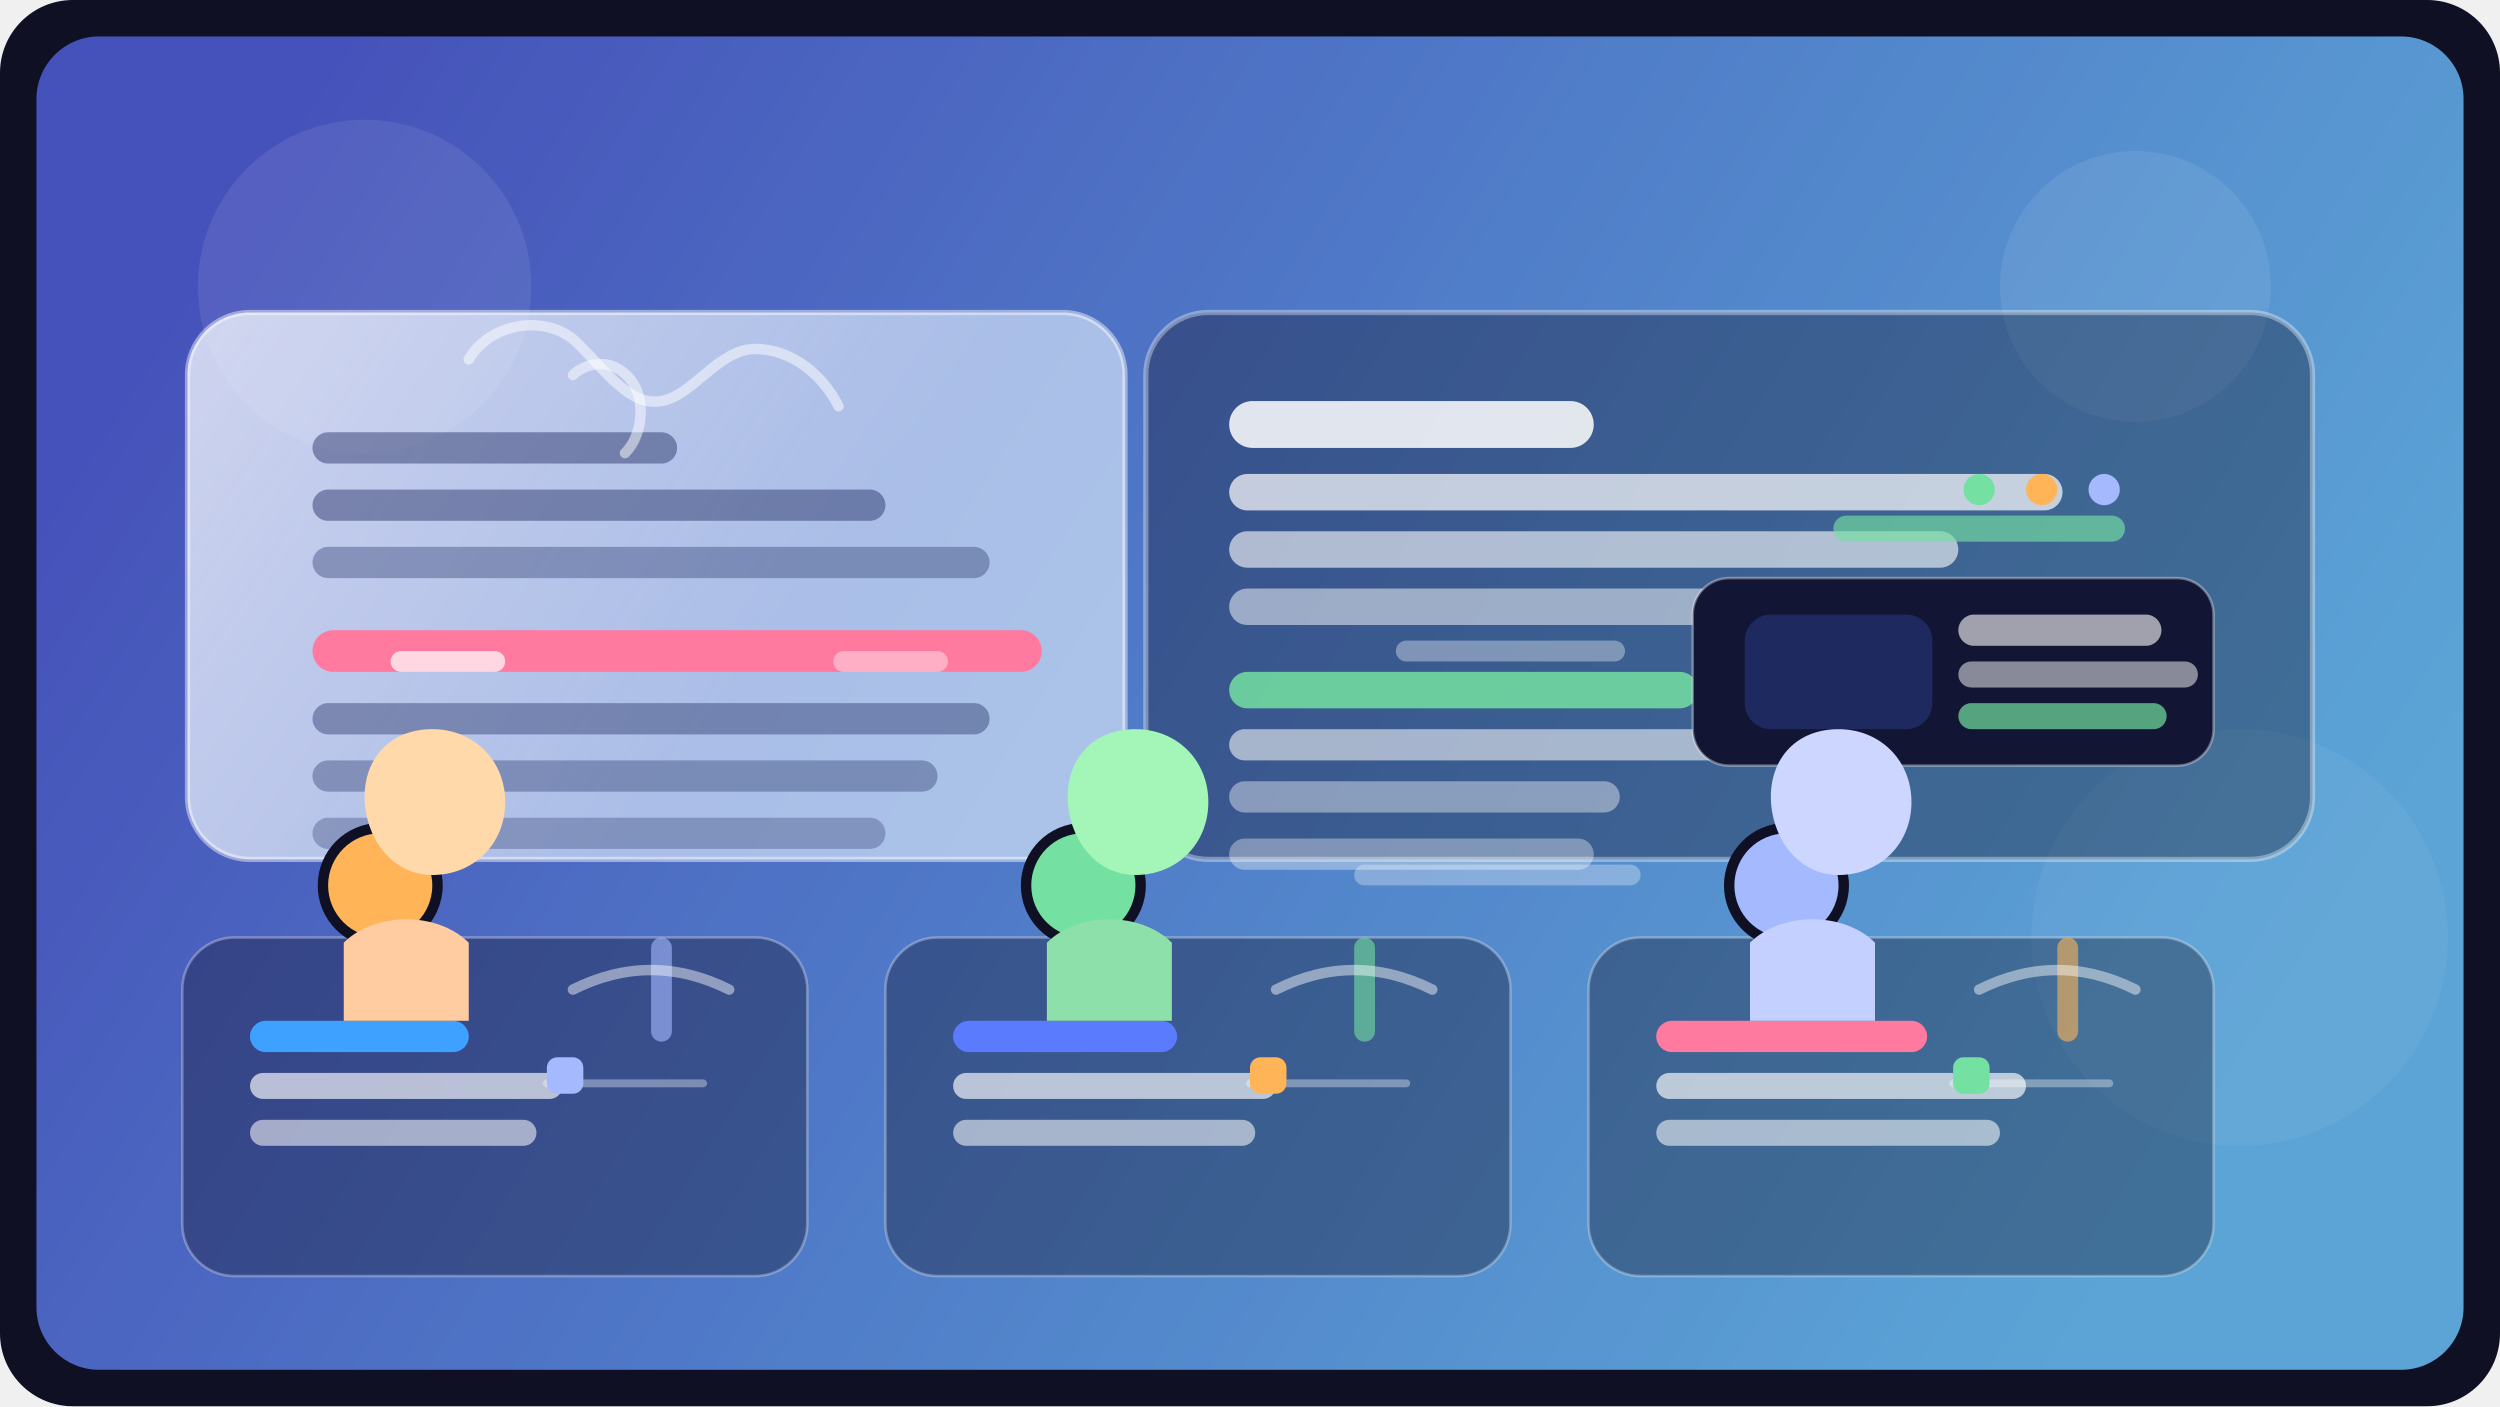
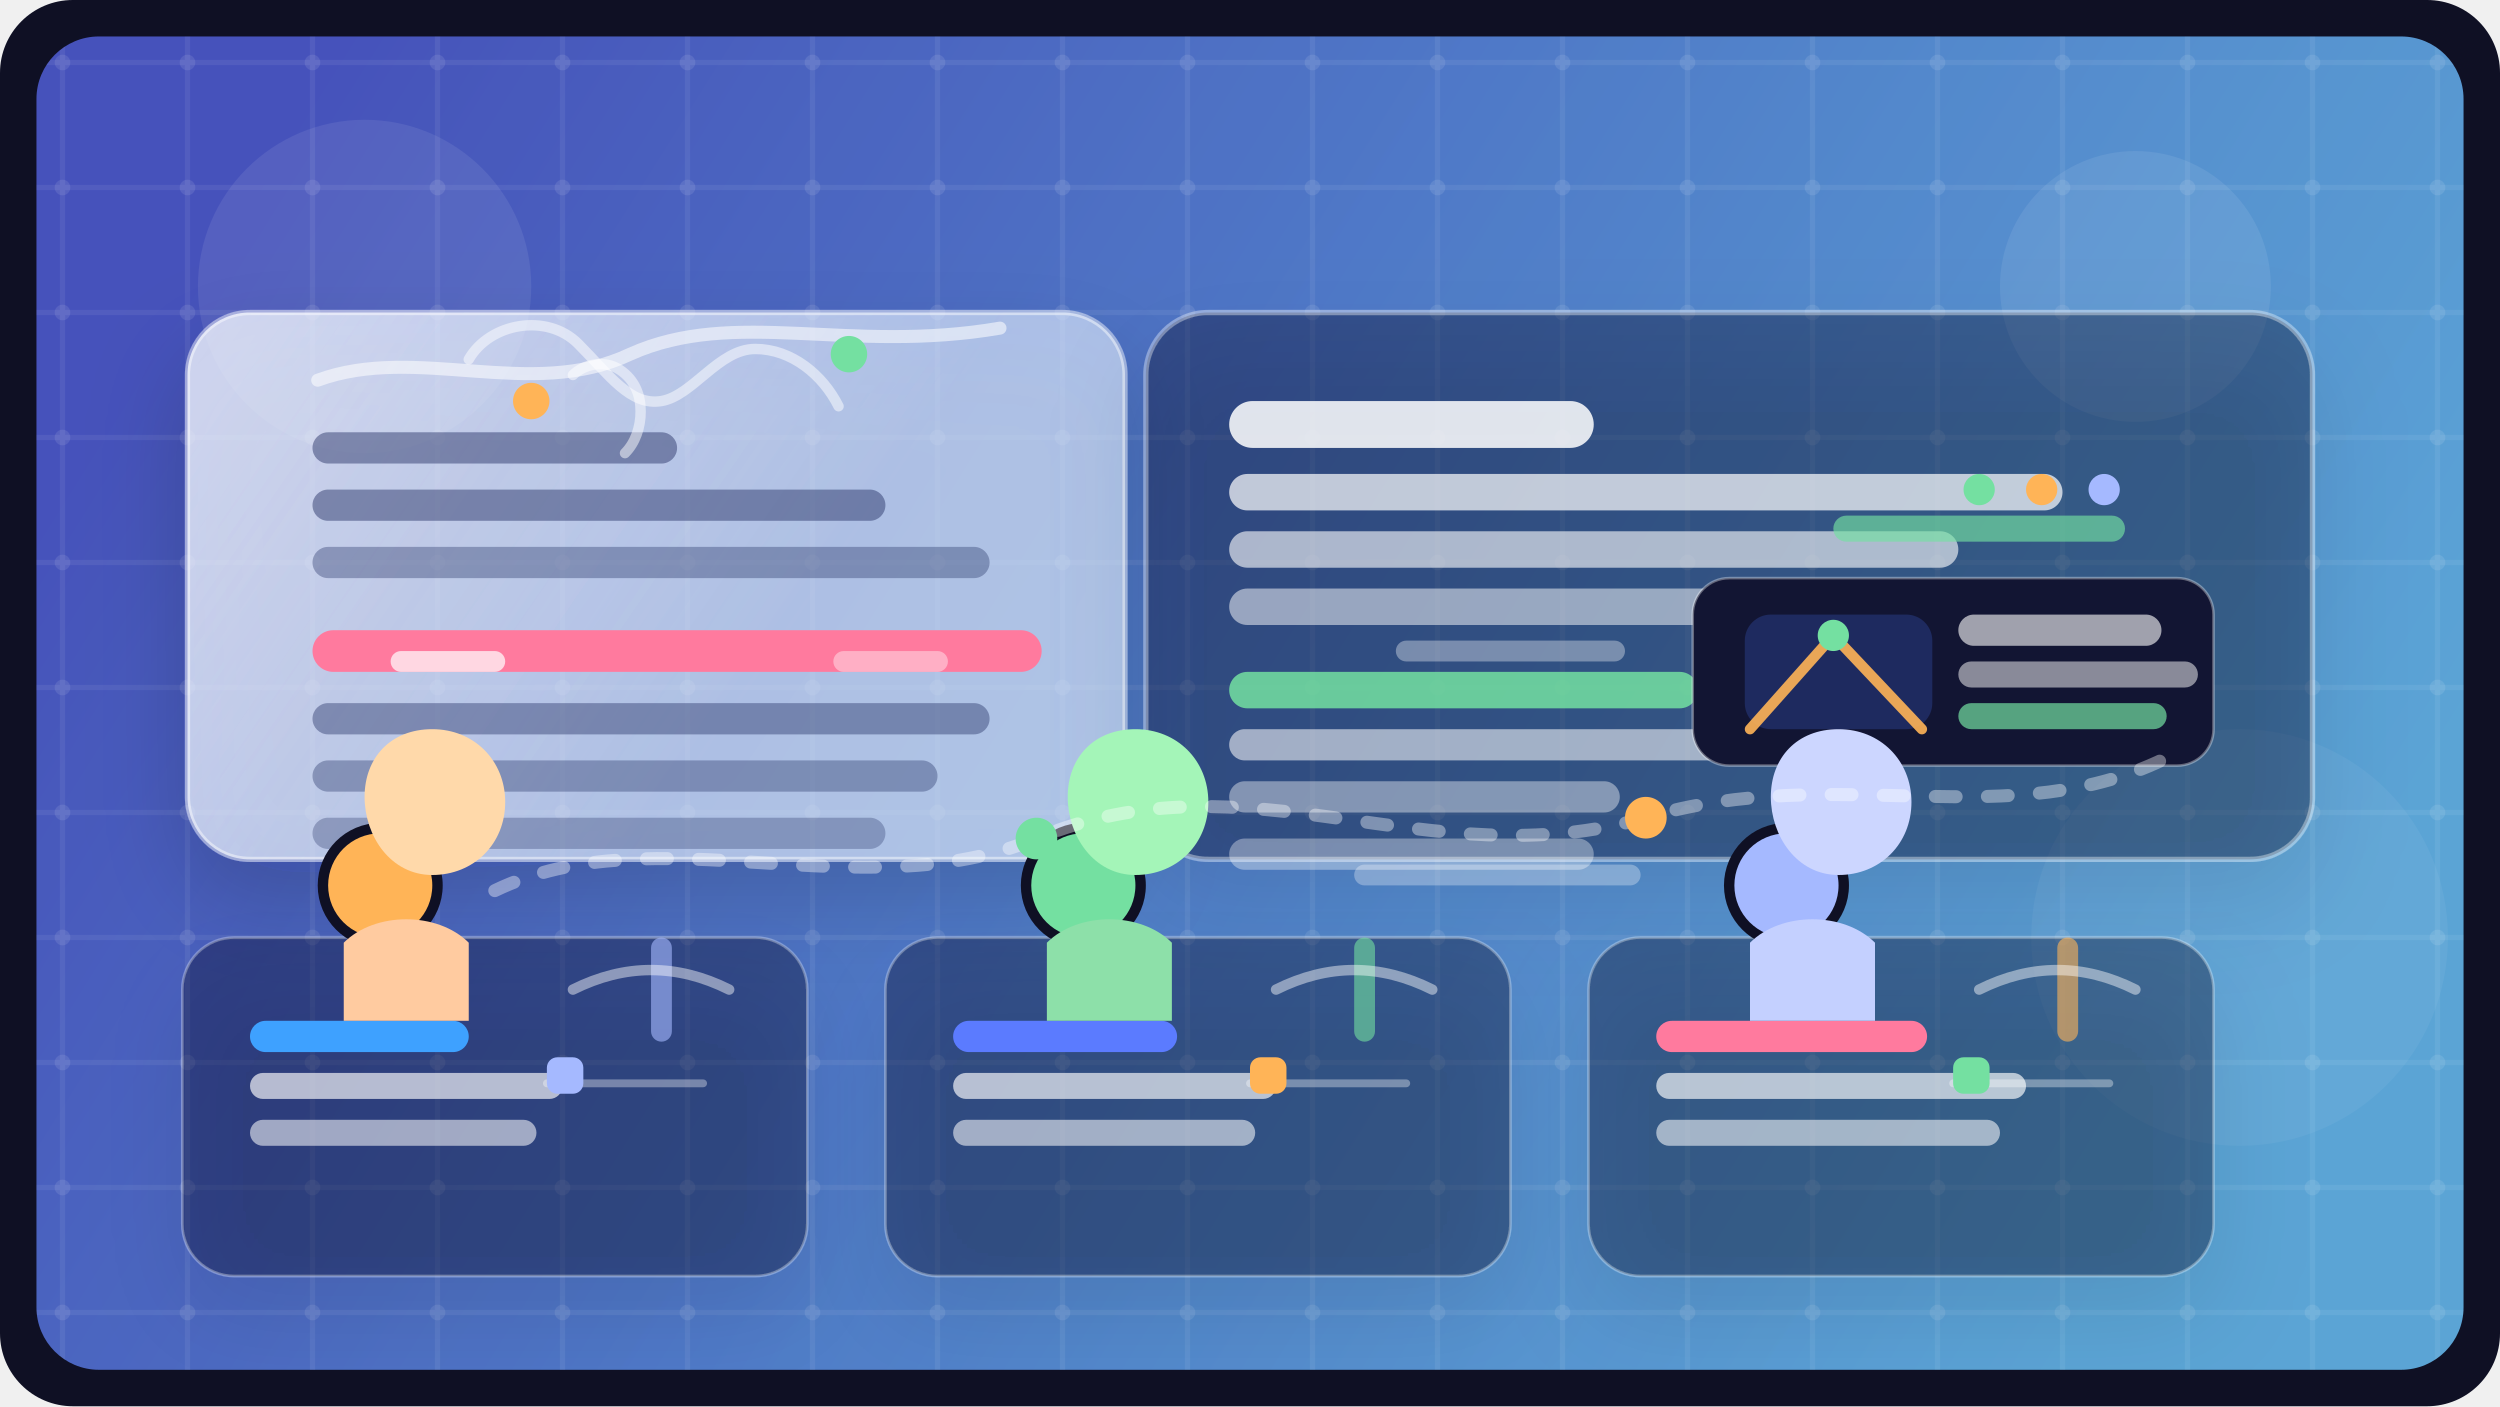
<svg xmlns="http://www.w3.org/2000/svg" width="960" height="540" viewBox="0 0 960 540" fill="none">
  <defs>
    <linearGradient id="bg" x1="120" y1="40" x2="820" y2="480" gradientUnits="userSpaceOnUse">
      <stop stop-color="#4E5CCF" stop-opacity="0.95" />
      <stop offset="1" stop-color="#6CC7FF" stop-opacity="0.88" />
    </linearGradient>
    <linearGradient id="glass" x1="0" y1="0" x2="320" y2="220" gradientUnits="userSpaceOnUse">
      <stop stop-color="#FFFFFF" stop-opacity="0.85" />
      <stop offset="1" stop-color="#E8F3FF" stop-opacity="0.6" />
    </linearGradient>
    <linearGradient id="accent" x1="0" y1="0" x2="0" y2="120" gradientUnits="userSpaceOnUse">
      <stop stop-color="#FFB457" />
      <stop offset="1" stop-color="#FF7A9E" />
    </linearGradient>
    <linearGradient id="accent2" x1="0" y1="0" x2="0" y2="140" gradientUnits="userSpaceOnUse">
      <stop stop-color="#74E0A1" />
      <stop offset="1" stop-color="#3EA1FF" />
    </linearGradient>
    <linearGradient id="accent3" x1="0" y1="0" x2="0" y2="140" gradientUnits="userSpaceOnUse">
      <stop stop-color="#C8A7FF" />
      <stop offset="1" stop-color="#5B7BFF" />
    </linearGradient>
+     <pattern id="signalGrid" width="48" height="48" patternUnits="userSpaceOnUse">
+       <path d="M0 24H48M24 0V48" stroke="#FFFFFF" stroke-opacity="0.08" stroke-width="2" />
+       <circle cx="24" cy="24" r="3" fill="#FFFFFF" fill-opacity="0.12" />
+     </pattern>
+     <filter id="deepShadow" x="-20%" y="-20%" width="140%" height="150%">
+       <feDropShadow dx="0" dy="16" stdDeviation="18" flood-color="#11132B" flood-opacity="0.25" />
+     </filter>
  </defs>
  <rect x="0" y="0" width="960" height="540" rx="28" fill="#0F1024" />
  <rect x="14" y="14" width="932" height="512" rx="24" fill="url(#bg)" opacity="0.92" />
+   <rect x="14" y="14" width="932" height="512" rx="24" fill="url(#signalGrid)" opacity="0.8" />
  <circle cx="140" cy="110" r="64" fill="#FFFFFF" fill-opacity="0.08" />
  <circle cx="820" cy="110" r="52" fill="#FFFFFF" fill-opacity="0.08" />
  <circle cx="860" cy="360" r="80" fill="#FFFFFF" fill-opacity="0.05" />
-   <rect x="72" y="120" width="360" height="210" rx="24" fill="url(#glass)" stroke="#FFFFFF" stroke-opacity="0.45" stroke-width="2" />
-   <rect x="440" y="120" width="448" height="210" rx="24" fill="#0F1024" fill-opacity="0.35" stroke="#FFFFFF" stroke-opacity="0.35" stroke-width="2" />
+   <rect x="72" y="120" width="360" height="210" rx="24" fill="url(#glass)" stroke="#FFFFFF" stroke-opacity="0.45" stroke-width="2" filter="url(#deepShadow)" />
+   <rect x="440" y="120" width="448" height="210" rx="24" fill="#0F1024" fill-opacity="0.35" stroke="#FFFFFF" stroke-opacity="0.35" stroke-width="2" filter="url(#deepShadow)" />
  <rect x="120" y="166" width="140" height="12" rx="6" fill="#1E2A5F" opacity="0.45" />
  <rect x="120" y="188" width="220" height="12" rx="6" fill="#1E2A5F" opacity="0.45" />
  <rect x="120" y="210" width="260" height="12" rx="6" fill="#1E2A5F" opacity="0.35" />
  <rect x="120" y="242" width="280" height="16" rx="8" fill="url(#accent)" />
+   <path d="M122 146C160 132 204 154 242 136C282 118 326 136 384 126" stroke="#FFFFFF" stroke-opacity="0.55" stroke-width="5" stroke-linecap="round" />
+   <circle cx="204" cy="154" r="7" fill="#FFB457" />
+   <circle cx="326" cy="136" r="7" fill="#74E0A1" />
  <rect x="120" y="270" width="260" height="12" rx="6" fill="#1E2A5F" opacity="0.4" />
  <rect x="120" y="292" width="240" height="12" rx="6" fill="#1E2A5F" opacity="0.35" />
  <rect x="120" y="314" width="220" height="12" rx="6" fill="#1E2A5F" opacity="0.3" />
  <rect x="472" y="154" width="140" height="18" rx="9" fill="#FFFFFF" fill-opacity="0.85" />
  <rect x="472" y="182" width="320" height="14" rx="7" fill="#FFFFFF" fill-opacity="0.7" />
  <rect x="472" y="204" width="280" height="14" rx="7" fill="#FFFFFF" fill-opacity="0.6" />
  <rect x="472" y="226" width="240" height="14" rx="7" fill="#FFFFFF" fill-opacity="0.5" />
  <rect x="472" y="258" width="180" height="14" rx="7" fill="#74E0A1" fill-opacity="0.85" />
  <rect x="472" y="280" width="210" height="12" rx="6" fill="#FFFFFF" fill-opacity="0.55" />
  <rect x="472" y="300" width="150" height="12" rx="6" fill="#FFFFFF" fill-opacity="0.4" />
  <rect x="472" y="322" width="140" height="12" rx="6" fill="#FFFFFF" fill-opacity="0.35" />
  <rect x="650" y="222" width="200" height="72" rx="14" fill="#121533" stroke="#FFFFFF" stroke-opacity="0.35" />
  <rect x="670" y="236" width="72" height="44" rx="10" fill="#1E2A5F" />
  <rect x="752" y="236" width="78" height="12" rx="6" fill="#FFFFFF" fill-opacity="0.6" />
  <rect x="752" y="254" width="92" height="10" rx="5" fill="#FFFFFF" fill-opacity="0.5" />
  <rect x="752" y="270" width="80" height="10" rx="5" fill="#74E0A1" fill-opacity="0.7" />
-   <rect x="70" y="360" width="240" height="130" rx="20" fill="#0F1024" fill-opacity="0.35" stroke="#FFFFFF" stroke-opacity="0.3" />
-   <rect x="340" y="360" width="240" height="130" rx="20" fill="#0F1024" fill-opacity="0.35" stroke="#FFFFFF" stroke-opacity="0.3" />
-   <rect x="610" y="360" width="240" height="130" rx="20" fill="#0F1024" fill-opacity="0.35" stroke="#FFFFFF" stroke-opacity="0.3" />
+   <path d="M672 280L704 244L738 280" stroke="#FFB457" stroke-width="4" stroke-linecap="round" stroke-linejoin="round" opacity="0.9" />
+   <circle cx="704" cy="244" r="6" fill="#74E0A1" />
+   <rect x="70" y="360" width="240" height="130" rx="20" fill="#0F1024" fill-opacity="0.35" stroke="#FFFFFF" stroke-opacity="0.3" filter="url(#deepShadow)" />
+   <rect x="340" y="360" width="240" height="130" rx="20" fill="#0F1024" fill-opacity="0.35" stroke="#FFFFFF" stroke-opacity="0.3" filter="url(#deepShadow)" />
+   <rect x="610" y="360" width="240" height="130" rx="20" fill="#0F1024" fill-opacity="0.35" stroke="#FFFFFF" stroke-opacity="0.3" filter="url(#deepShadow)" />
  <rect x="96" y="392" width="84" height="12" rx="6" fill="url(#accent2)" />
  <rect x="96" y="412" width="120" height="10" rx="5" fill="#FFFFFF" fill-opacity="0.65" />
  <rect x="96" y="430" width="110" height="10" rx="5" fill="#FFFFFF" fill-opacity="0.55" />
  <rect x="366" y="392" width="86" height="12" rx="6" fill="url(#accent3)" />
  <rect x="366" y="412" width="124" height="10" rx="5" fill="#FFFFFF" fill-opacity="0.65" />
  <rect x="366" y="430" width="116" height="10" rx="5" fill="#FFFFFF" fill-opacity="0.55" />
  <rect x="636" y="392" width="104" height="12" rx="6" fill="url(#accent)" />
  <rect x="636" y="412" width="142" height="10" rx="5" fill="#FFFFFF" fill-opacity="0.65" />
  <rect x="636" y="430" width="132" height="10" rx="5" fill="#FFFFFF" fill-opacity="0.55" />
  <circle cx="146" cy="340" r="22" fill="#FFB457" stroke="#0F1024" stroke-width="4" />
  <circle cx="416" cy="340" r="22" fill="#74E0A1" stroke="#0F1024" stroke-width="4" />
  <circle cx="686" cy="340" r="22" fill="#A5B9FF" stroke="#0F1024" stroke-width="4" />
  <path d="M144 318C144 312 148 306 156 306C163 306 168 311 168 318C168 324 163 330 156 330C148 330 144 324 144 318Z" fill="#FFE8C6" />
  <path d="M416 318C416 312 420 306 428 306C435 306 440 311 440 318C440 324 435 330 428 330C420 330 416 324 416 318Z" fill="#E4FFE6" />
  <path d="M688 318C688 312 692 306 700 306C707 306 712 311 712 318C712 324 707 330 700 330C692 330 688 324 688 318Z" fill="#E9EDFF" />
  <path d="M132 362C144 350 168 350 180 362V392H132V362Z" fill="#FFCBA0" />
  <path d="M402 362C414 350 438 350 450 362V392H402V362Z" fill="#8DE0A9" />
  <path d="M672 362C684 350 708 350 720 362V392H672V362Z" fill="#C4D0FF" />
  <path d="M140 306C140 291 150 280 166 280C182 280 194 292 194 308C194 324 182 336 166 336C150 336 140 321 140 306Z" fill="#FFD9AA" />
  <path d="M410 306C410 291 420 280 436 280C452 280 464 292 464 308C464 324 452 336 436 336C420 336 410 321 410 306Z" fill="#A4F5B8" />
  <path d="M680 306C680 291 690 280 706 280C722 280 734 292 734 308C734 324 722 336 706 336C690 336 680 321 680 306Z" fill="#CCD6FF" />
  <rect x="150" y="250" width="44" height="8" rx="4" fill="#FFFFFF" fill-opacity="0.7" />
  <rect x="320" y="250" width="44" height="8" rx="4" fill="#FFFFFF" fill-opacity="0.4" />
  <rect x="520" y="332" width="110" height="8" rx="4" fill="#FFFFFF" fill-opacity="0.3" />
  <rect x="536" y="246" width="88" height="8" rx="4" fill="#FFFFFF" fill-opacity="0.35" />
  <rect x="704" y="198" width="112" height="10" rx="5" fill="#74E0A1" fill-opacity="0.65" />
  <path d="M180 138C188 124 210 120 222 132C234 144 242 156 254 154C266 152 276 134 290 134C304 134 316 144 322 156" stroke="#FFFFFF" stroke-opacity="0.5" stroke-width="4" stroke-linecap="round" />
  <path d="M220 144C224 140 232 138 238 142C244 146 246 152 246 158C246 164 244 170 240 174" stroke="#FFFFFF" stroke-opacity="0.5" stroke-width="4" stroke-linecap="round" />
  <circle cx="760" cy="188" r="6" fill="#74E0A1" />
  <circle cx="784" cy="188" r="6" fill="#FFB457" />
  <circle cx="808" cy="188" r="6" fill="#A5B9FF" />
  <rect x="520" y="360" width="8" height="40" rx="4" fill="#74E0A1" fill-opacity="0.6" />
  <rect x="790" y="360" width="8" height="40" rx="4" fill="#FFB457" fill-opacity="0.6" />
  <rect x="250" y="360" width="8" height="40" rx="4" fill="#A5B9FF" fill-opacity="0.6" />
  <path d="M220 380C240 370 260 370 280 380" stroke="#FFFFFF" stroke-opacity="0.45" stroke-width="4" stroke-linecap="round" />
  <path d="M490 380C510 370 530 370 550 380" stroke="#FFFFFF" stroke-opacity="0.45" stroke-width="4" stroke-linecap="round" />
  <path d="M760 380C780 370 800 370 820 380" stroke="#FFFFFF" stroke-opacity="0.45" stroke-width="4" stroke-linecap="round" />
  <path d="M210 416H270" stroke="#FFFFFF" stroke-opacity="0.35" stroke-width="3" stroke-linecap="round" />
  <path d="M480 416H540" stroke="#FFFFFF" stroke-opacity="0.35" stroke-width="3" stroke-linecap="round" />
  <path d="M750 416H810" stroke="#FFFFFF" stroke-opacity="0.35" stroke-width="3" stroke-linecap="round" />
  <rect x="480" y="406" width="14" height="14" rx="4" fill="#FFB457" />
  <rect x="750" y="406" width="14" height="14" rx="4" fill="#74E0A1" />
  <rect x="210" y="406" width="14" height="14" rx="4" fill="#A5B9FF" />
+   <path d="M190 342C252 312 330 350 398 322C480 288 548 338 632 314C706 292 772 322 834 290" stroke="#FFFFFF" stroke-opacity="0.38" stroke-width="5" stroke-linecap="round" stroke-dasharray="8 12" />
+   <circle cx="398" cy="322" r="8" fill="#74E0A1" />
+   <circle cx="632" cy="314" r="8" fill="#FFB457" />
</svg>
